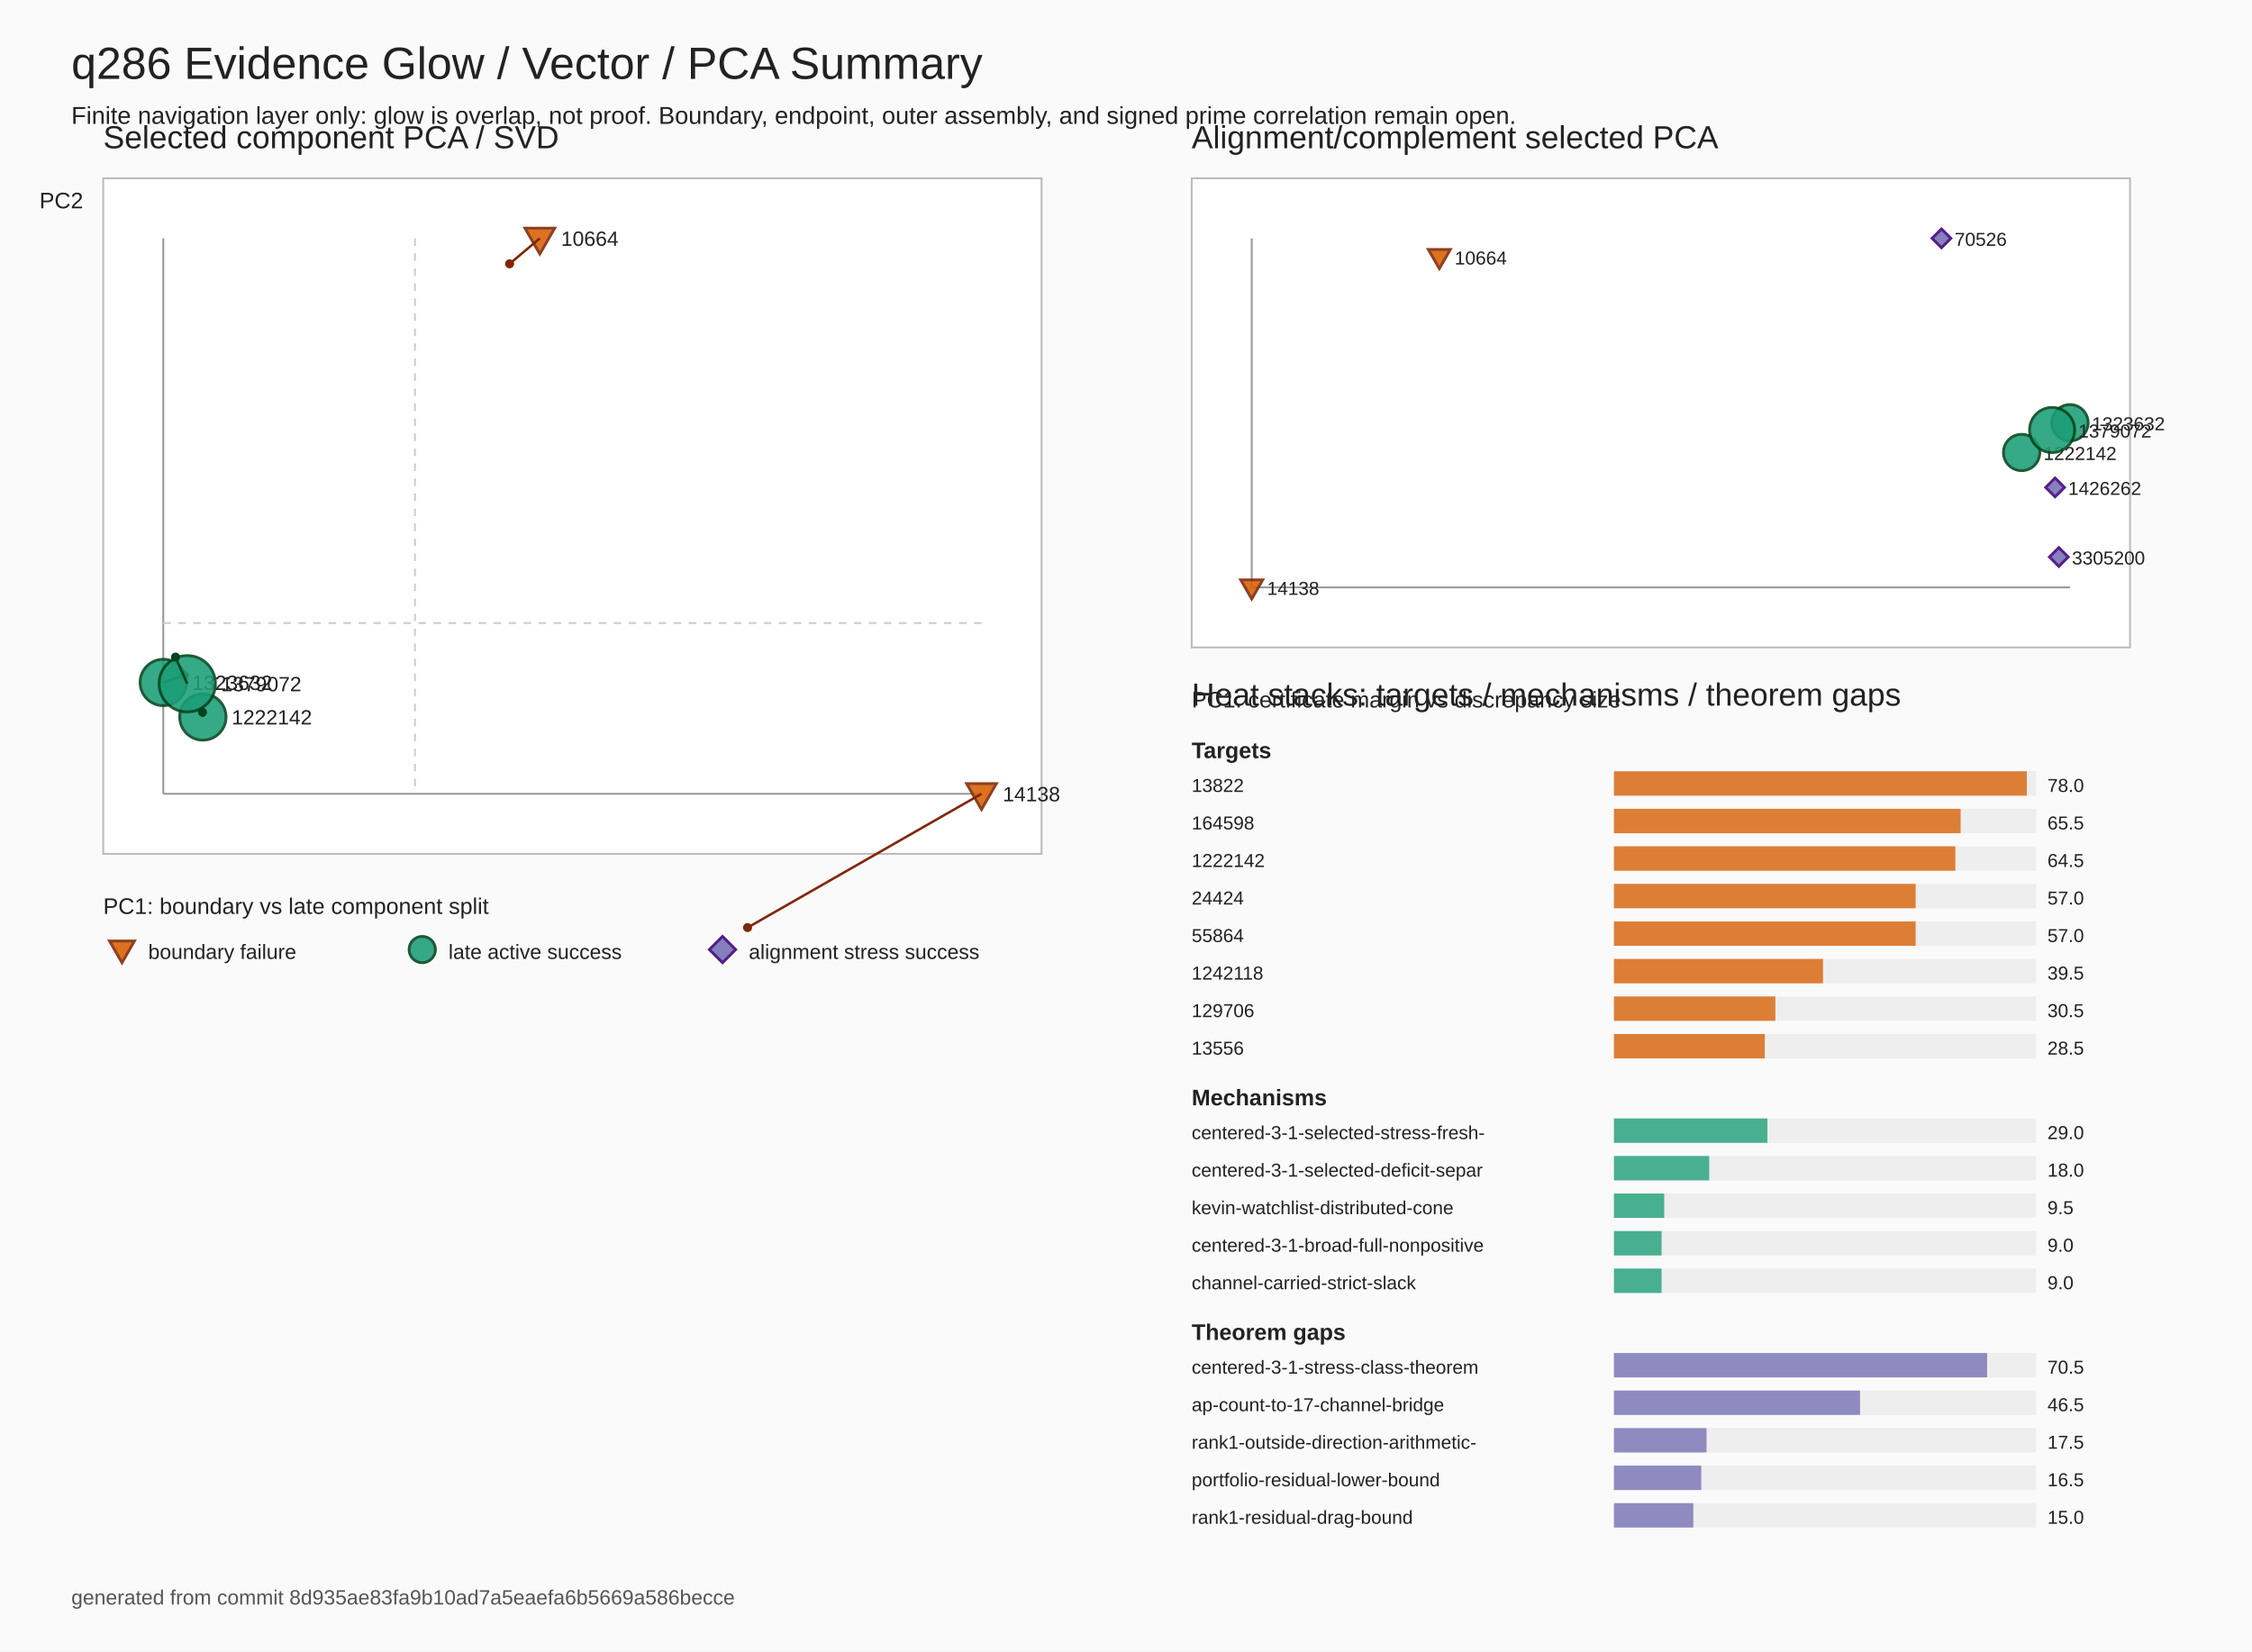
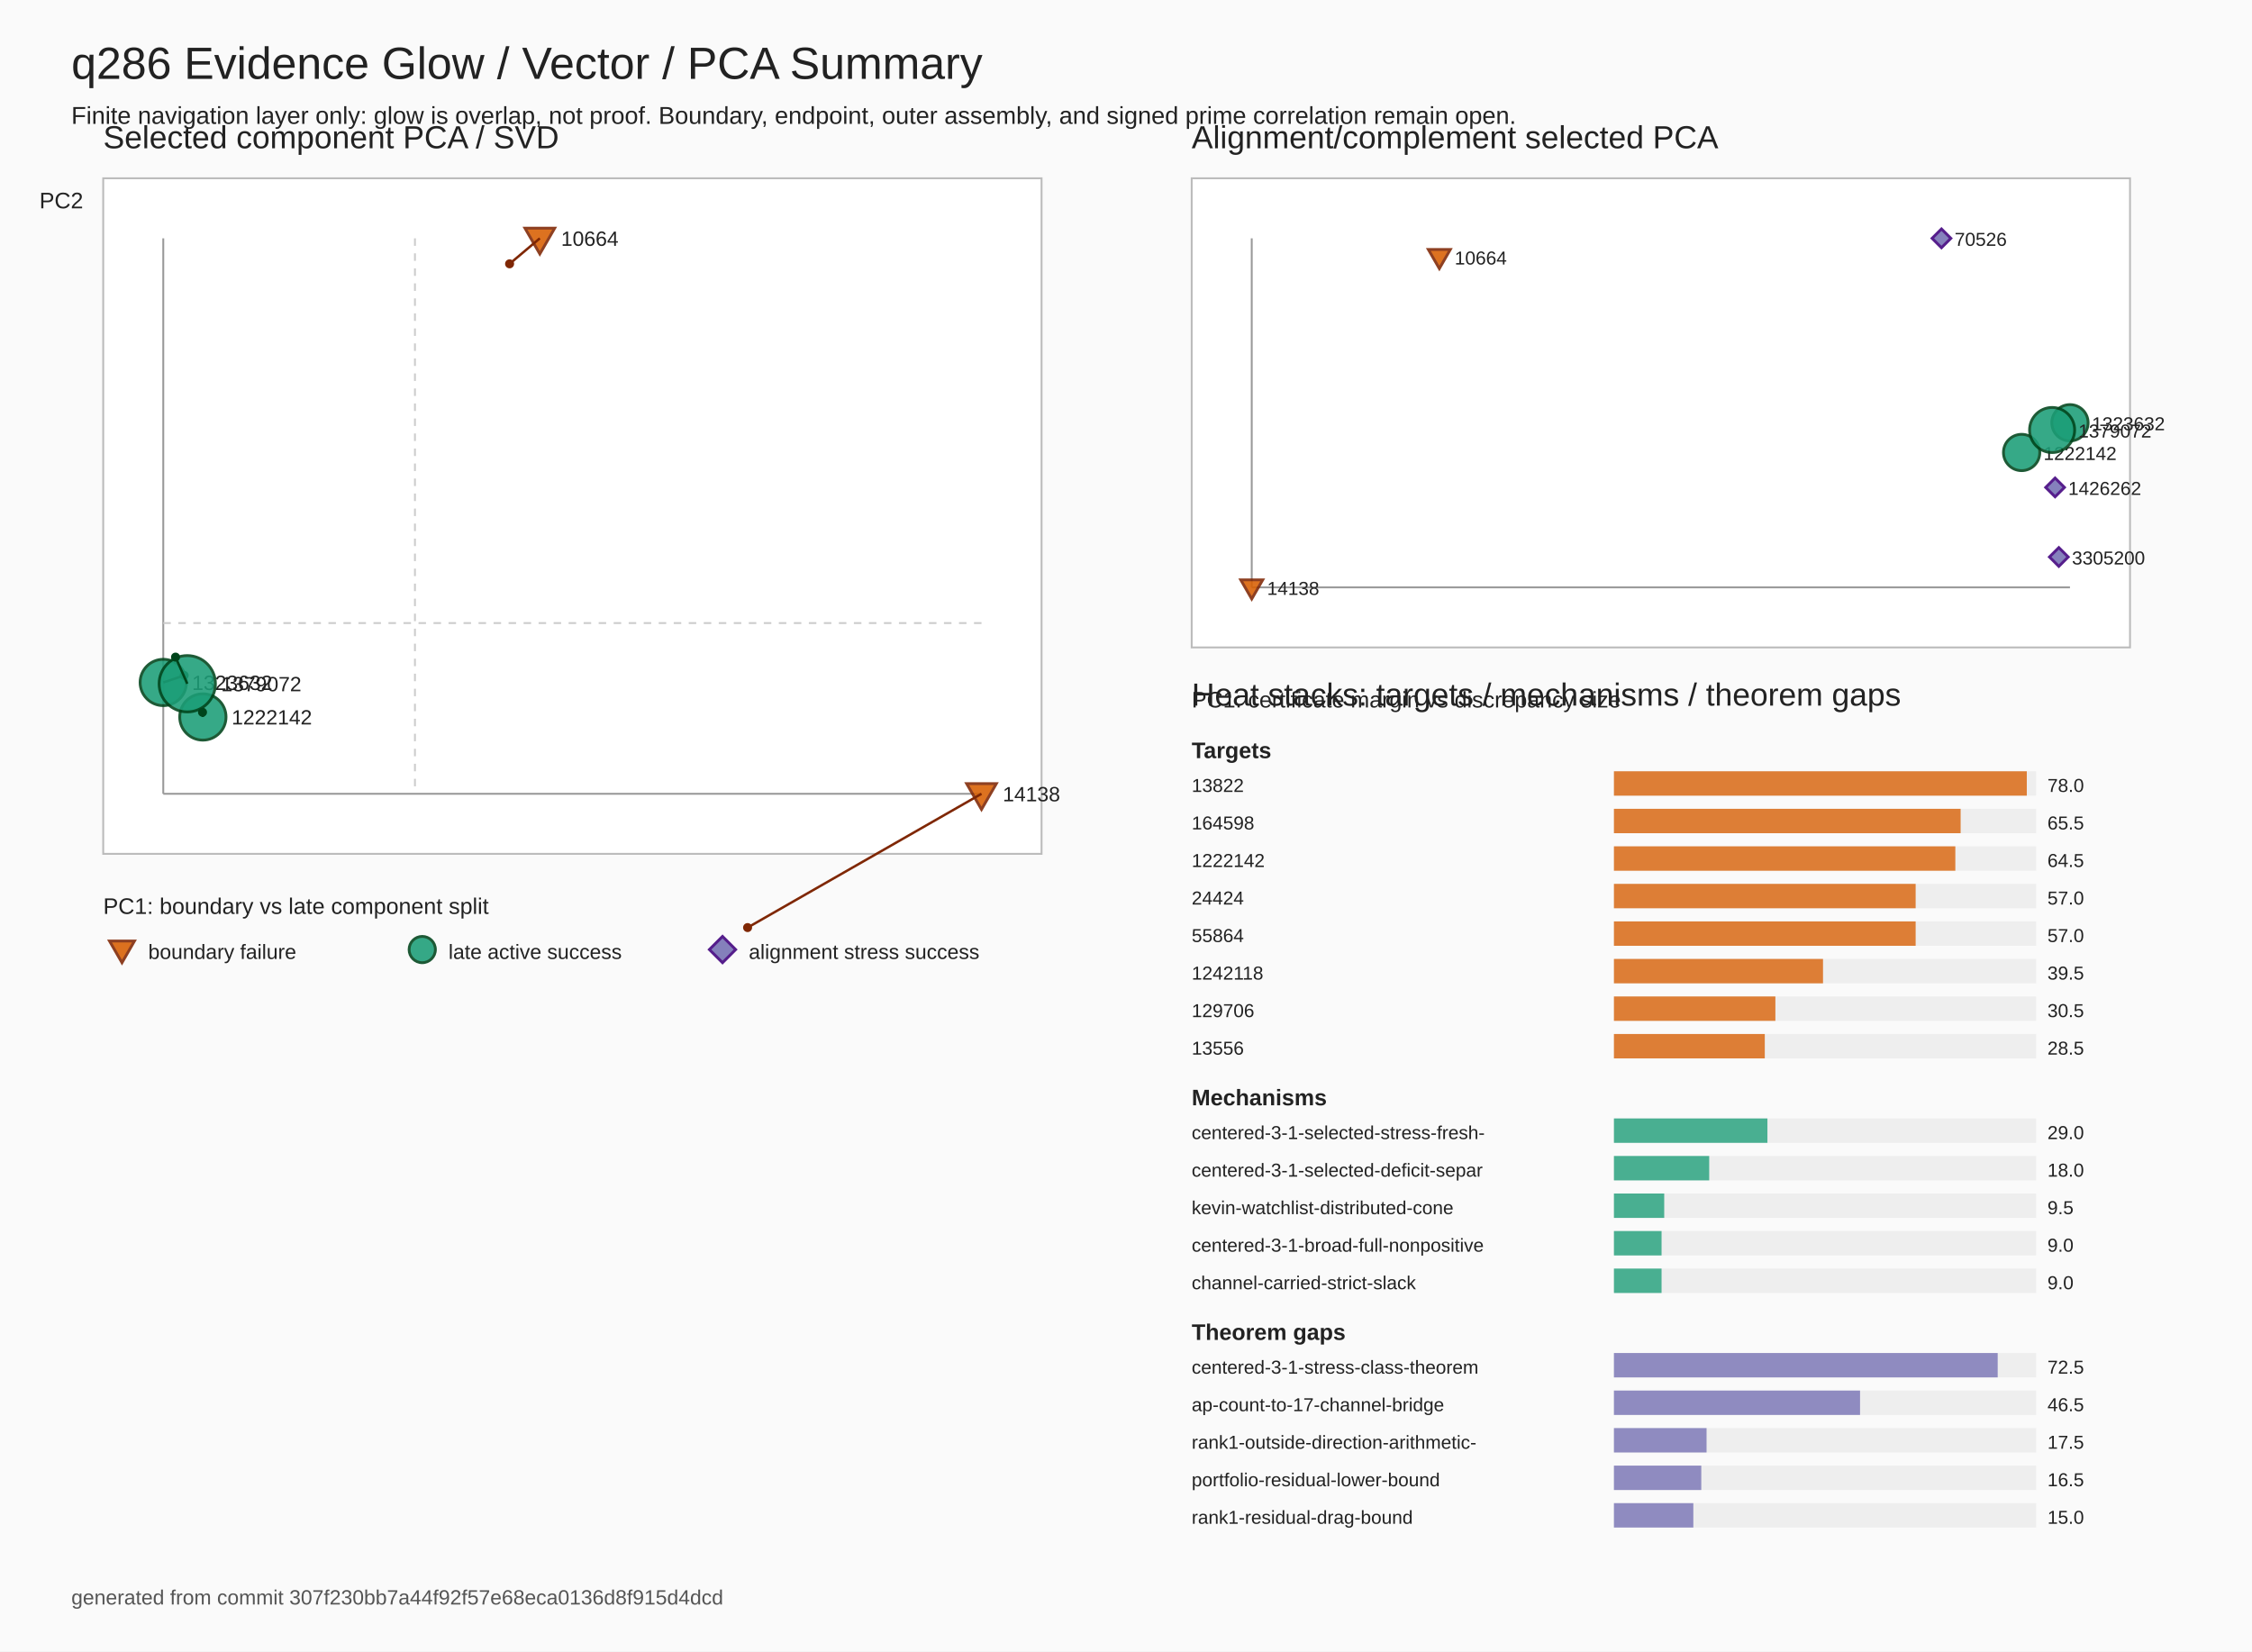
<svg xmlns="http://www.w3.org/2000/svg" width="1200" height="880" viewBox="0 0 1200 880" role="img" aria-labelledby="title desc">
  <rect x="0.00" y="0.00" width="1200.00" height="880.00" fill="#fafafa" stroke="none" opacity="1.0" />
  <text x="38.00" y="42.00" font-size="24" font-family="Arial, sans-serif" font-weight="500" text-anchor="start" fill="#222">q286 Evidence Glow / Vector / PCA Summary</text>
  <text x="38.00" y="66.00" font-size="13" font-family="Arial, sans-serif" font-weight="400" text-anchor="start" fill="#222">Finite navigation layer only: glow is overlap, not proof. Boundary, endpoint, outer assembly, and signed prime correlation remain open.</text>
-   <text x="38.00" y="855.00" font-size="11" font-family="Arial, sans-serif" font-weight="400" text-anchor="start" fill="#555">generated from commit 8d935ae83fa9b10ad7a5eaefa6b5669a586becce</text>
+   <text x="38.00" y="855.00" font-size="11" font-family="Arial, sans-serif" font-weight="400" text-anchor="start" fill="#555">generated from commit 307f230bb7a44f92f57e68eca0136d8f915d4dcd</text>
  <rect x="55.00" y="95.00" width="500.00" height="360.00" fill="#ffffff" stroke="#bbbbbb" opacity="1.0" />
  <text x="55.00" y="79.00" font-size="17" font-family="Arial, sans-serif" font-weight="500" text-anchor="start" fill="#222">Selected component PCA / SVD</text>
  <text x="55.00" y="487.00" font-size="12" font-family="Arial, sans-serif" font-weight="400" text-anchor="start" fill="#222">PC1: boundary vs late component split</text>
  <text x="21.00" y="111.00" font-size="12" font-family="Arial, sans-serif" font-weight="400" text-anchor="start" fill="#222">PC2</text>
  <line x1="87.00" y1="423.00" x2="523.00" y2="423.00" stroke="#999" stroke-width="1" />
  <line x1="87.00" y1="127.00" x2="87.00" y2="423.00" stroke="#999" stroke-width="1" />
  <line x1="221.11" y1="127.00" x2="221.11" y2="423.00" stroke="#cccccc" stroke-width="1" stroke-dasharray="4 4" />
  <line x1="87.00" y1="332.02" x2="523.00" y2="332.02" stroke="#cccccc" stroke-width="1" stroke-dasharray="4 4" />
  <polygon points="287.65,135.33 279.73,121.58 295.57,121.58" fill="#d95f02" stroke="#7f2704" stroke-width="1.5" opacity="0.88" />
  <text x="298.98" y="131.00" font-size="11" font-family="Arial, sans-serif" font-weight="400" text-anchor="start" fill="#222">10664</text>
  <line x1="287.65" y1="127.00" x2="271.54" y2="140.59" stroke="#7f2704" stroke-width="1.3" />
  <circle cx="271.54" cy="140.59" r="2.4" fill="#7f2704" />
  <polygon points="523.00,431.33 515.08,417.58 530.92,417.58" fill="#d95f02" stroke="#7f2704" stroke-width="1.5" opacity="0.88" />
  <text x="534.33" y="427.00" font-size="11" font-family="Arial, sans-serif" font-weight="400" text-anchor="start" fill="#222">14138</text>
  <line x1="523.00" y1="423.00" x2="398.36" y2="494.29" stroke="#7f2704" stroke-width="1.3" />
  <circle cx="398.36" cy="494.29" r="2.4" fill="#7f2704" />
  <circle cx="108.10" cy="382.06" r="12.33" fill="#1b9e77" stroke="#00441b" stroke-width="1.5" opacity="0.88" />
  <text x="123.43" y="386.06" font-size="11" font-family="Arial, sans-serif" font-weight="400" text-anchor="start" fill="#222">1222142</text>
  <line x1="108.10" y1="382.06" x2="107.91" y2="379.54" stroke="#00441b" stroke-width="1.3" />
  <circle cx="107.91" cy="379.54" r="2.4" fill="#00441b" />
  <circle cx="87.00" cy="363.67" r="12.33" fill="#1b9e77" stroke="#00441b" stroke-width="1.5" opacity="0.88" />
  <text x="102.33" y="367.67" font-size="11" font-family="Arial, sans-serif" font-weight="400" text-anchor="start" fill="#222">1323632</text>
  <line x1="87.00" y1="363.67" x2="98.13" y2="359.93" stroke="#00441b" stroke-width="1.3" />
  <circle cx="98.13" cy="359.93" r="2.4" fill="#00441b" />
  <circle cx="99.79" cy="364.36" r="15.00" fill="#1b9e77" stroke="#00441b" stroke-width="1.5" opacity="0.88" />
  <text x="117.79" y="368.36" font-size="11" font-family="Arial, sans-serif" font-weight="400" text-anchor="start" fill="#222">1379072</text>
  <line x1="99.79" y1="364.36" x2="93.53" y2="350.16" stroke="#00441b" stroke-width="1.3" />
  <circle cx="93.53" cy="350.16" r="2.4" fill="#00441b" />
  <polygon points="65.00,513.00 58.35,501.45 71.65,501.45" fill="#d95f02" stroke="#7f2704" stroke-width="1.5" opacity="0.88" />
  <text x="79.00" y="511.00" font-size="11" font-family="Arial, sans-serif" font-weight="400" text-anchor="start" fill="#222">boundary failure</text>
  <circle cx="225.00" cy="506.00" r="7.00" fill="#1b9e77" stroke="#00441b" stroke-width="1.5" opacity="0.88" />
  <text x="239.00" y="511.00" font-size="11" font-family="Arial, sans-serif" font-weight="400" text-anchor="start" fill="#222">late active success</text>
  <polygon points="385.00,499.00 392.00,506.00 385.00,513.00 378.00,506.00" fill="#7570b3" stroke="#3f007d" stroke-width="1.5" opacity="0.88" />
  <text x="399.00" y="511.00" font-size="11" font-family="Arial, sans-serif" font-weight="400" text-anchor="start" fill="#222">alignment stress success</text>
  <rect x="635.00" y="95.00" width="500.00" height="250.00" fill="#ffffff" stroke="#bbbbbb" opacity="1.0" />
  <text x="635.00" y="79.00" font-size="17" font-family="Arial, sans-serif" font-weight="500" text-anchor="start" fill="#222">Alignment/complement selected PCA</text>
  <text x="635.00" y="377.00" font-size="12" font-family="Arial, sans-serif" font-weight="400" text-anchor="start" fill="#222">PC1: certificate margin vs discrepancy size</text>
  <line x1="667.00" y1="313.00" x2="1103.00" y2="313.00" stroke="#999" stroke-width="1" />
  <line x1="667.00" y1="127.00" x2="667.00" y2="313.00" stroke="#999" stroke-width="1" />
  <polygon points="766.97,143.12 761.11,132.95 772.82,132.95" fill="#d95f02" stroke="#7f2704" stroke-width="1.5" opacity="0.88" />
  <text x="775.13" y="140.95" font-size="10" font-family="Arial, sans-serif" font-weight="400" text-anchor="start" fill="#222">10664</text>
  <polygon points="667.00,319.17 661.14,308.99 672.86,308.99" fill="#d95f02" stroke="#7f2704" stroke-width="1.5" opacity="0.88" />
  <text x="675.17" y="317.00" font-size="10" font-family="Arial, sans-serif" font-weight="400" text-anchor="start" fill="#222">14138</text>
  <polygon points="1034.53,122.00 1039.53,127.00 1034.53,132.00 1029.53,127.00" fill="#7570b3" stroke="#3f007d" stroke-width="1.5" opacity="0.88" />
  <text x="1041.53" y="131.00" font-size="10" font-family="Arial, sans-serif" font-weight="400" text-anchor="start" fill="#222">70526</text>
  <circle cx="1077.24" cy="241.12" r="9.67" fill="#1b9e77" stroke="#00441b" stroke-width="1.5" opacity="0.88" />
  <text x="1088.91" y="245.12" font-size="10" font-family="Arial, sans-serif" font-weight="400" text-anchor="start" fill="#222">1222142</text>
  <circle cx="1103.00" cy="225.29" r="9.67" fill="#1b9e77" stroke="#00441b" stroke-width="1.5" opacity="0.88" />
  <text x="1114.67" y="229.29" font-size="10" font-family="Arial, sans-serif" font-weight="400" text-anchor="start" fill="#222">1323632</text>
  <circle cx="1093.49" cy="229.14" r="12.00" fill="#1b9e77" stroke="#00441b" stroke-width="1.5" opacity="0.88" />
  <text x="1107.49" y="233.14" font-size="10" font-family="Arial, sans-serif" font-weight="400" text-anchor="start" fill="#222">1379072</text>
  <polygon points="1095.07,254.73 1100.07,259.73 1095.07,264.73 1090.07,259.73" fill="#7570b3" stroke="#3f007d" stroke-width="1.5" opacity="0.88" />
  <text x="1102.07" y="263.73" font-size="10" font-family="Arial, sans-serif" font-weight="400" text-anchor="start" fill="#222">1426262</text>
  <polygon points="1097.07,291.80 1102.07,296.80 1097.07,301.80 1092.07,296.80" fill="#7570b3" stroke="#3f007d" stroke-width="1.5" opacity="0.88" />
  <text x="1104.07" y="300.80" font-size="10" font-family="Arial, sans-serif" font-weight="400" text-anchor="start" fill="#222">3305200</text>
  <text x="635.00" y="376.00" font-size="17" font-family="Arial, sans-serif" font-weight="500" text-anchor="start" fill="#222">Heat stacks: targets / mechanisms / theorem gaps</text>
  <text x="635.00" y="404.00" font-size="12" font-family="Arial, sans-serif" font-weight="600" text-anchor="start" fill="#222">Targets</text>
  <text x="635.00" y="422.00" font-size="10" font-family="Arial, sans-serif" font-weight="400" text-anchor="start" fill="#222">13822</text>
  <rect x="860.00" y="411.00" width="225.00" height="13.00" fill="#eeeeee" stroke="none" opacity="1.0" />
  <rect x="860.00" y="411.00" width="220.00" height="13.00" fill="#d95f02" stroke="none" opacity="0.78" />
  <text x="1091.00" y="422.00" font-size="10" font-family="Arial, sans-serif" font-weight="400" text-anchor="start" fill="#222">78.0</text>
  <text x="635.00" y="442.00" font-size="10" font-family="Arial, sans-serif" font-weight="400" text-anchor="start" fill="#222">164598</text>
  <rect x="860.00" y="431.00" width="225.00" height="13.00" fill="#eeeeee" stroke="none" opacity="1.0" />
  <rect x="860.00" y="431.00" width="184.74" height="13.00" fill="#d95f02" stroke="none" opacity="0.78" />
  <text x="1091.00" y="442.00" font-size="10" font-family="Arial, sans-serif" font-weight="400" text-anchor="start" fill="#222">65.5</text>
  <text x="635.00" y="462.00" font-size="10" font-family="Arial, sans-serif" font-weight="400" text-anchor="start" fill="#222">1222142</text>
  <rect x="860.00" y="451.00" width="225.00" height="13.00" fill="#eeeeee" stroke="none" opacity="1.0" />
  <rect x="860.00" y="451.00" width="181.92" height="13.00" fill="#d95f02" stroke="none" opacity="0.78" />
  <text x="1091.00" y="462.00" font-size="10" font-family="Arial, sans-serif" font-weight="400" text-anchor="start" fill="#222">64.5</text>
  <text x="635.00" y="482.00" font-size="10" font-family="Arial, sans-serif" font-weight="400" text-anchor="start" fill="#222">24424</text>
  <rect x="860.00" y="471.00" width="225.00" height="13.00" fill="#eeeeee" stroke="none" opacity="1.0" />
  <rect x="860.00" y="471.00" width="160.77" height="13.00" fill="#d95f02" stroke="none" opacity="0.78" />
  <text x="1091.00" y="482.00" font-size="10" font-family="Arial, sans-serif" font-weight="400" text-anchor="start" fill="#222">57.0</text>
  <text x="635.00" y="502.00" font-size="10" font-family="Arial, sans-serif" font-weight="400" text-anchor="start" fill="#222">55864</text>
  <rect x="860.00" y="491.00" width="225.00" height="13.00" fill="#eeeeee" stroke="none" opacity="1.0" />
  <rect x="860.00" y="491.00" width="160.77" height="13.00" fill="#d95f02" stroke="none" opacity="0.78" />
  <text x="1091.00" y="502.00" font-size="10" font-family="Arial, sans-serif" font-weight="400" text-anchor="start" fill="#222">57.0</text>
  <text x="635.00" y="522.00" font-size="10" font-family="Arial, sans-serif" font-weight="400" text-anchor="start" fill="#222">1242118</text>
  <rect x="860.00" y="511.00" width="225.00" height="13.00" fill="#eeeeee" stroke="none" opacity="1.0" />
  <rect x="860.00" y="511.00" width="111.41" height="13.00" fill="#d95f02" stroke="none" opacity="0.78" />
  <text x="1091.00" y="522.00" font-size="10" font-family="Arial, sans-serif" font-weight="400" text-anchor="start" fill="#222">39.5</text>
  <text x="635.00" y="542.00" font-size="10" font-family="Arial, sans-serif" font-weight="400" text-anchor="start" fill="#222">129706</text>
  <rect x="860.00" y="531.00" width="225.00" height="13.00" fill="#eeeeee" stroke="none" opacity="1.0" />
  <rect x="860.00" y="531.00" width="86.03" height="13.00" fill="#d95f02" stroke="none" opacity="0.78" />
  <text x="1091.00" y="542.00" font-size="10" font-family="Arial, sans-serif" font-weight="400" text-anchor="start" fill="#222">30.5</text>
  <text x="635.00" y="562.00" font-size="10" font-family="Arial, sans-serif" font-weight="400" text-anchor="start" fill="#222">13556</text>
  <rect x="860.00" y="551.00" width="225.00" height="13.00" fill="#eeeeee" stroke="none" opacity="1.0" />
  <rect x="860.00" y="551.00" width="80.38" height="13.00" fill="#d95f02" stroke="none" opacity="0.78" />
  <text x="1091.00" y="562.00" font-size="10" font-family="Arial, sans-serif" font-weight="400" text-anchor="start" fill="#222">28.5</text>
  <text x="635.00" y="589.00" font-size="12" font-family="Arial, sans-serif" font-weight="600" text-anchor="start" fill="#222">Mechanisms</text>
  <text x="635.00" y="607.00" font-size="10" font-family="Arial, sans-serif" font-weight="400" text-anchor="start" fill="#222">centered-3-1-selected-stress-fresh-</text>
  <rect x="860.00" y="596.00" width="225.00" height="13.00" fill="#eeeeee" stroke="none" opacity="1.0" />
  <rect x="860.00" y="596.00" width="81.79" height="13.00" fill="#1b9e77" stroke="none" opacity="0.78" />
  <text x="1091.00" y="607.00" font-size="10" font-family="Arial, sans-serif" font-weight="400" text-anchor="start" fill="#222">29.0</text>
  <text x="635.00" y="627.00" font-size="10" font-family="Arial, sans-serif" font-weight="400" text-anchor="start" fill="#222">centered-3-1-selected-deficit-separ</text>
  <rect x="860.00" y="616.00" width="225.00" height="13.00" fill="#eeeeee" stroke="none" opacity="1.0" />
  <rect x="860.00" y="616.00" width="50.77" height="13.00" fill="#1b9e77" stroke="none" opacity="0.78" />
  <text x="1091.00" y="627.00" font-size="10" font-family="Arial, sans-serif" font-weight="400" text-anchor="start" fill="#222">18.0</text>
  <text x="635.00" y="647.00" font-size="10" font-family="Arial, sans-serif" font-weight="400" text-anchor="start" fill="#222">kevin-watchlist-distributed-cone</text>
  <rect x="860.00" y="636.00" width="225.00" height="13.00" fill="#eeeeee" stroke="none" opacity="1.0" />
  <rect x="860.00" y="636.00" width="26.79" height="13.00" fill="#1b9e77" stroke="none" opacity="0.78" />
  <text x="1091.00" y="647.00" font-size="10" font-family="Arial, sans-serif" font-weight="400" text-anchor="start" fill="#222">9.5</text>
  <text x="635.00" y="667.00" font-size="10" font-family="Arial, sans-serif" font-weight="400" text-anchor="start" fill="#222">centered-3-1-broad-full-nonpositive</text>
  <rect x="860.00" y="656.00" width="225.00" height="13.00" fill="#eeeeee" stroke="none" opacity="1.0" />
  <rect x="860.00" y="656.00" width="25.38" height="13.00" fill="#1b9e77" stroke="none" opacity="0.78" />
  <text x="1091.00" y="667.00" font-size="10" font-family="Arial, sans-serif" font-weight="400" text-anchor="start" fill="#222">9.0</text>
  <text x="635.00" y="687.00" font-size="10" font-family="Arial, sans-serif" font-weight="400" text-anchor="start" fill="#222">channel-carried-strict-slack</text>
  <rect x="860.00" y="676.00" width="225.00" height="13.00" fill="#eeeeee" stroke="none" opacity="1.0" />
  <rect x="860.00" y="676.00" width="25.38" height="13.00" fill="#1b9e77" stroke="none" opacity="0.78" />
  <text x="1091.00" y="687.00" font-size="10" font-family="Arial, sans-serif" font-weight="400" text-anchor="start" fill="#222">9.0</text>
  <text x="635.00" y="714.00" font-size="12" font-family="Arial, sans-serif" font-weight="600" text-anchor="start" fill="#222">Theorem gaps</text>
  <text x="635.00" y="732.00" font-size="10" font-family="Arial, sans-serif" font-weight="400" text-anchor="start" fill="#222">centered-3-1-stress-class-theorem</text>
  <rect x="860.00" y="721.00" width="225.00" height="13.00" fill="#eeeeee" stroke="none" opacity="1.0" />
-   <rect x="860.00" y="721.00" width="198.85" height="13.00" fill="#7570b3" stroke="none" opacity="0.78" />
-   <text x="1091.00" y="732.00" font-size="10" font-family="Arial, sans-serif" font-weight="400" text-anchor="start" fill="#222">70.5</text>
+   <rect x="860.00" y="721.00" width="204.49" height="13.00" fill="#7570b3" stroke="none" opacity="0.78" />
+   <text x="1091.00" y="732.00" font-size="10" font-family="Arial, sans-serif" font-weight="400" text-anchor="start" fill="#222">72.5</text>
  <text x="635.00" y="752.00" font-size="10" font-family="Arial, sans-serif" font-weight="400" text-anchor="start" fill="#222">ap-count-to-17-channel-bridge</text>
  <rect x="860.00" y="741.00" width="225.00" height="13.00" fill="#eeeeee" stroke="none" opacity="1.0" />
  <rect x="860.00" y="741.00" width="131.15" height="13.00" fill="#7570b3" stroke="none" opacity="0.78" />
  <text x="1091.00" y="752.00" font-size="10" font-family="Arial, sans-serif" font-weight="400" text-anchor="start" fill="#222">46.5</text>
  <text x="635.00" y="772.00" font-size="10" font-family="Arial, sans-serif" font-weight="400" text-anchor="start" fill="#222">rank1-outside-direction-arithmetic-</text>
  <rect x="860.00" y="761.00" width="225.00" height="13.00" fill="#eeeeee" stroke="none" opacity="1.0" />
  <rect x="860.00" y="761.00" width="49.36" height="13.00" fill="#7570b3" stroke="none" opacity="0.78" />
  <text x="1091.00" y="772.00" font-size="10" font-family="Arial, sans-serif" font-weight="400" text-anchor="start" fill="#222">17.5</text>
  <text x="635.00" y="792.00" font-size="10" font-family="Arial, sans-serif" font-weight="400" text-anchor="start" fill="#222">portfolio-residual-lower-bound</text>
  <rect x="860.00" y="781.00" width="225.00" height="13.00" fill="#eeeeee" stroke="none" opacity="1.0" />
  <rect x="860.00" y="781.00" width="46.54" height="13.00" fill="#7570b3" stroke="none" opacity="0.78" />
  <text x="1091.00" y="792.00" font-size="10" font-family="Arial, sans-serif" font-weight="400" text-anchor="start" fill="#222">16.5</text>
  <text x="635.00" y="812.00" font-size="10" font-family="Arial, sans-serif" font-weight="400" text-anchor="start" fill="#222">rank1-residual-drag-bound</text>
  <rect x="860.00" y="801.00" width="225.00" height="13.00" fill="#eeeeee" stroke="none" opacity="1.0" />
  <rect x="860.00" y="801.00" width="42.31" height="13.00" fill="#7570b3" stroke="none" opacity="0.78" />
  <text x="1091.00" y="812.00" font-size="10" font-family="Arial, sans-serif" font-weight="400" text-anchor="start" fill="#222">15.0</text>
</svg>
